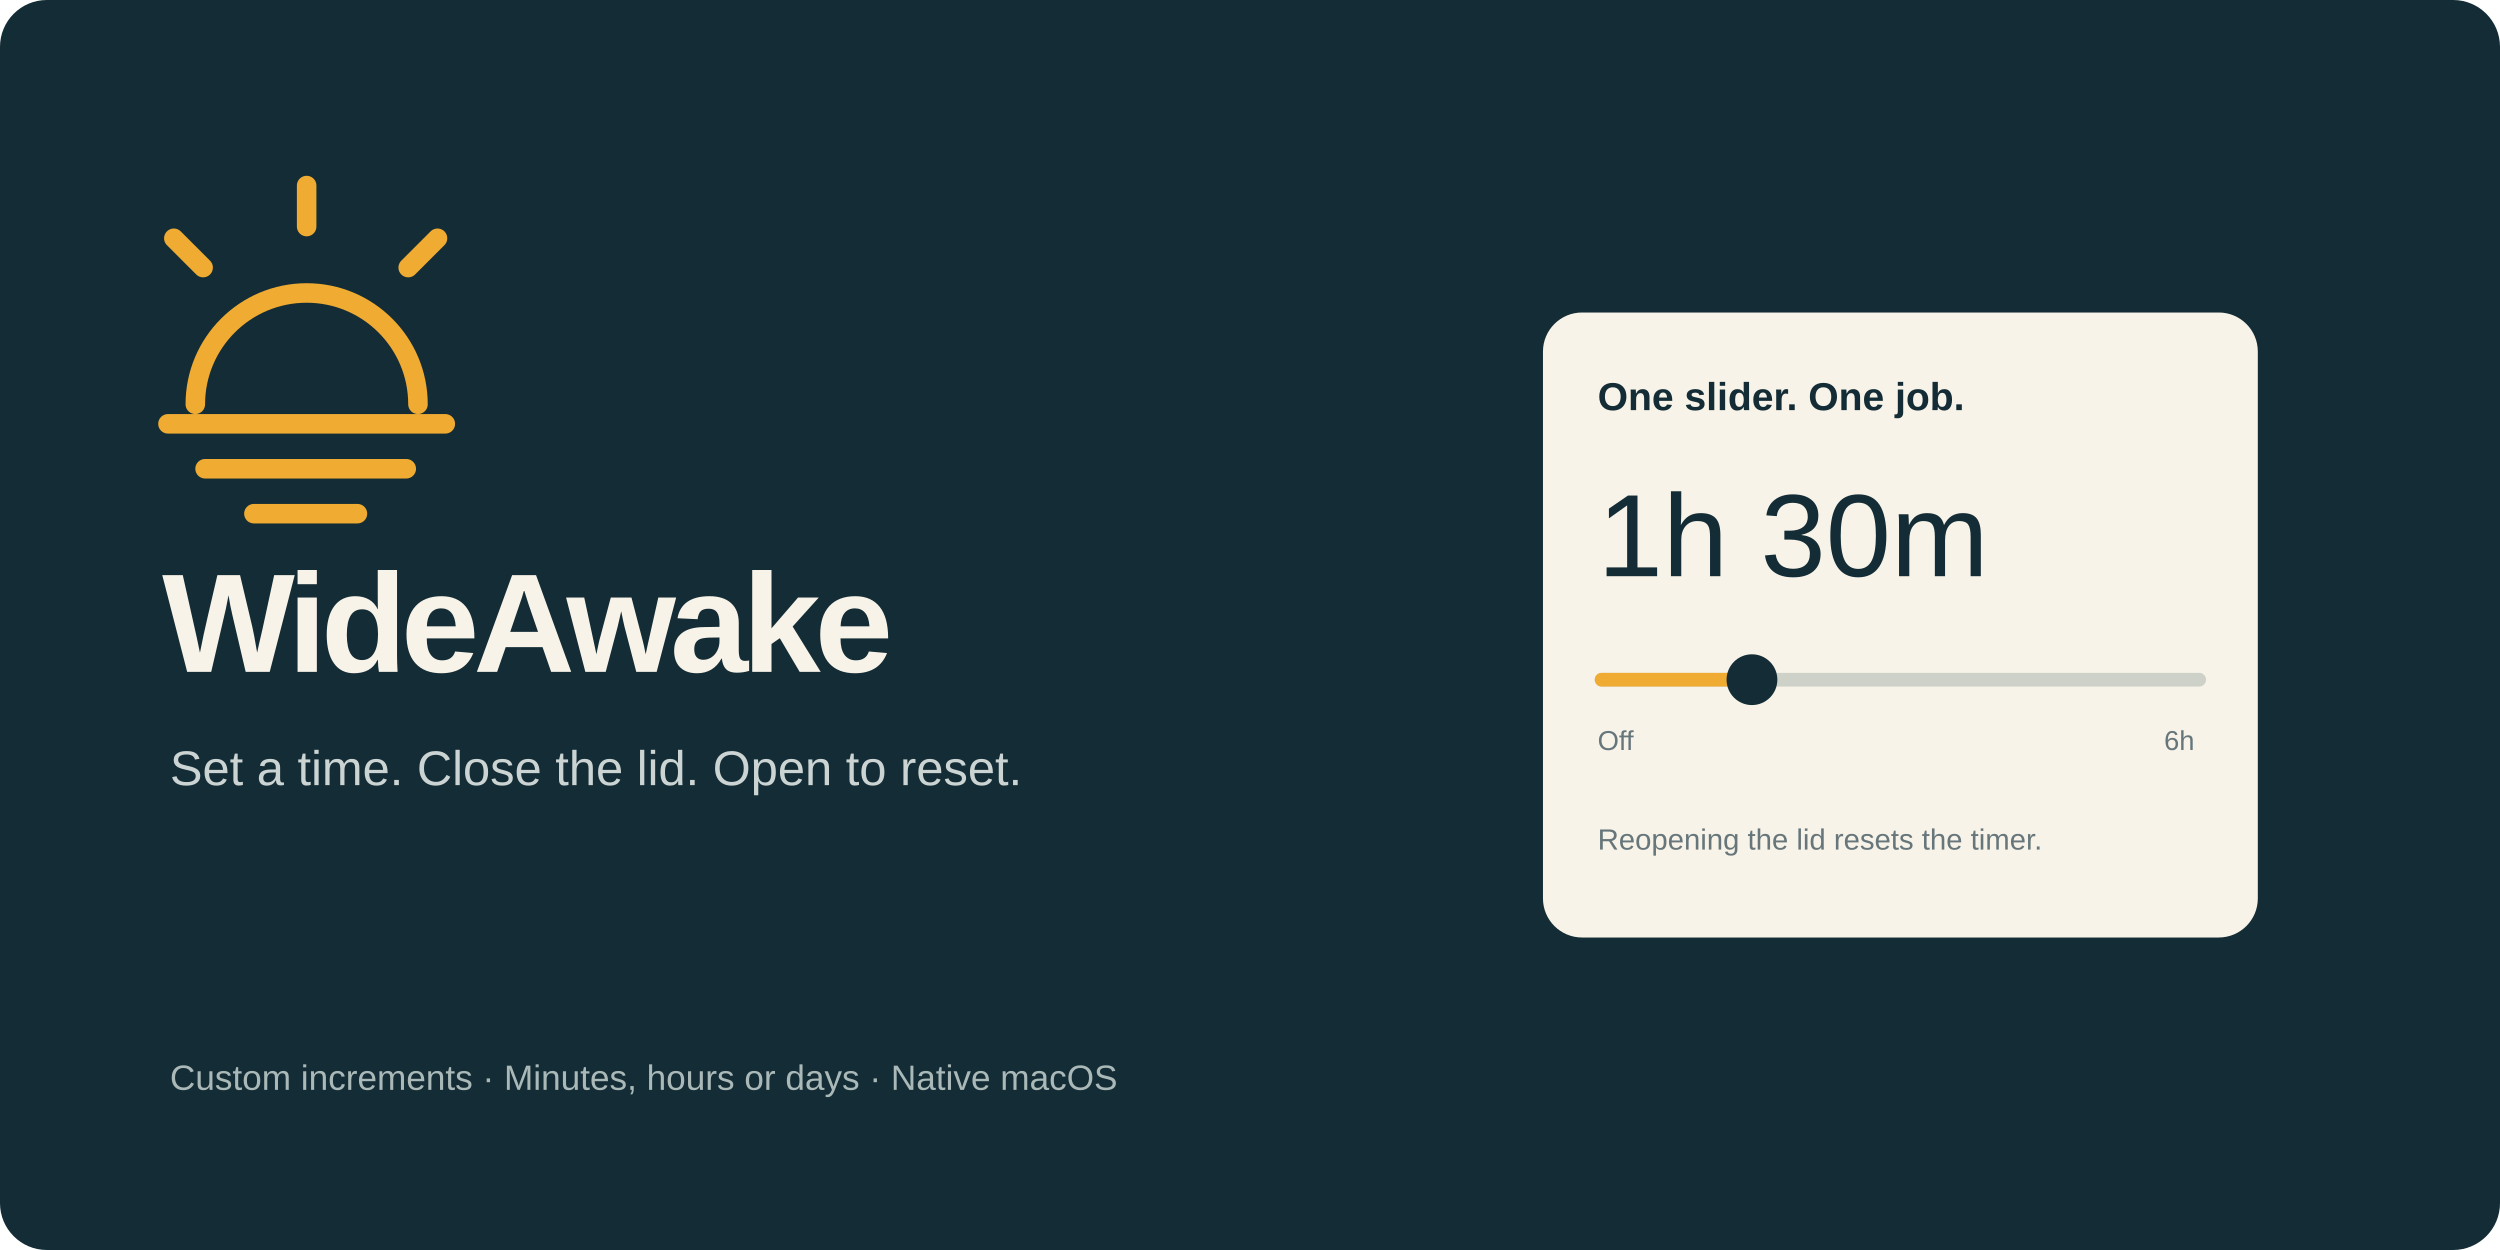
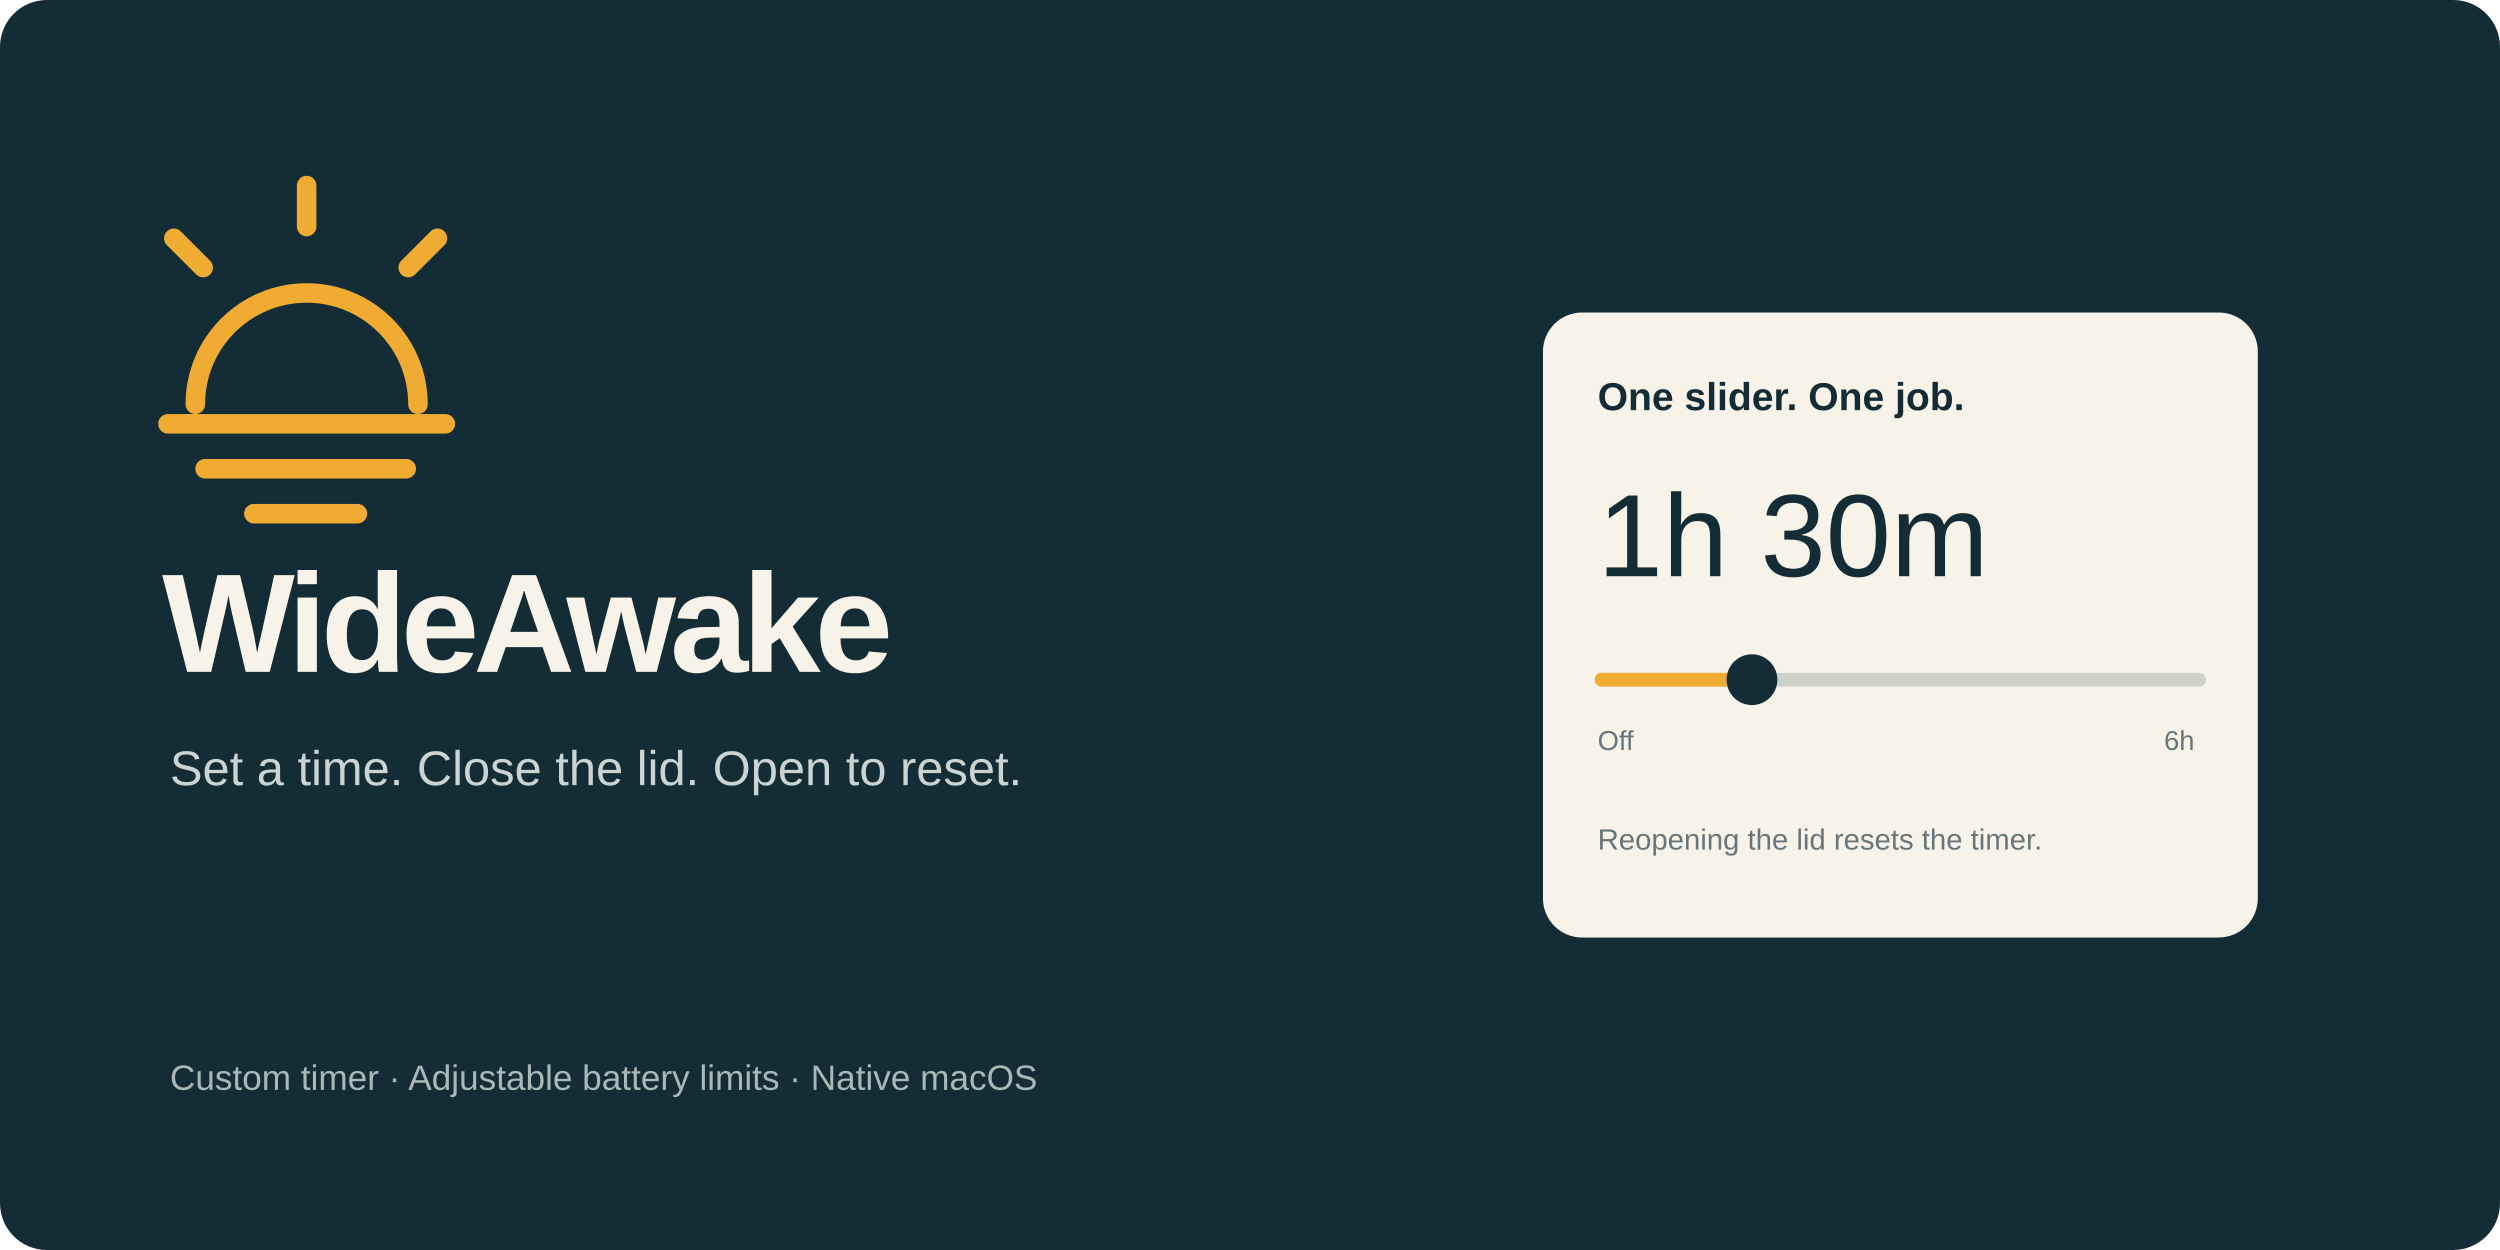
<svg xmlns="http://www.w3.org/2000/svg" width="1280" height="640" viewBox="0 0 1280 640">
  <rect width="1280" height="640" rx="24" fill="#132C35" />
  <g stroke="#F0AB32" stroke-width="10" fill="none" stroke-linecap="round">
    <path d="M100 207a57 57 0 0 1 114 0M86 217h142M105 240h103M130 263h53M157 116v-21M104 137l-15-15M209 137l15-15" />
  </g>
  <g fill="#F8F3E9" font-family="-apple-system,BlinkMacSystemFont,Arial,sans-serif">
    <text x="83" y="344" font-size="72" font-weight="650" letter-spacing="-3">WideAwake</text>
    <text x="87" y="402" font-size="25" fill="#CBD4D3">Set a time. Close the lid. Open to reset.</text>
-     <text x="87" y="558" font-size="18" fill="#AAB9B8">Custom increments · Minutes, hours or days · Native macOS</text>
+     <text x="87" y="558" font-size="18" fill="#AAB9B8">Custom timer · Adjustable battery limits · Native macOS</text>
  </g>
  <g transform="translate(790 160)">
    <rect width="366" height="320" rx="20" fill="#F8F3E9" />
    <text x="28" y="50" font-family="Arial,sans-serif" font-size="20" font-weight="600" fill="#132C35">One slider. One job.</text>
    <text x="28" y="135" font-family="Arial,sans-serif" font-size="60" fill="#132C35">1h 30m</text>
    <path d="M30 188h306" stroke="#CDD1C8" stroke-width="7" stroke-linecap="round" />
    <path d="M30 188h77" stroke="#F0AB32" stroke-width="7" stroke-linecap="round" />
    <circle cx="107" cy="188" r="13" fill="#132C35" />
    <text x="28" y="224" font-family="Arial,sans-serif" font-size="14" fill="#66767A">Off</text>
    <text x="318" y="224" font-family="Arial,sans-serif" font-size="14" fill="#66767A">6h</text>
    <text x="28" y="275" font-family="Arial,sans-serif" font-size="15" fill="#66767A">Reopening the lid resets the timer.</text>
  </g>
</svg>
